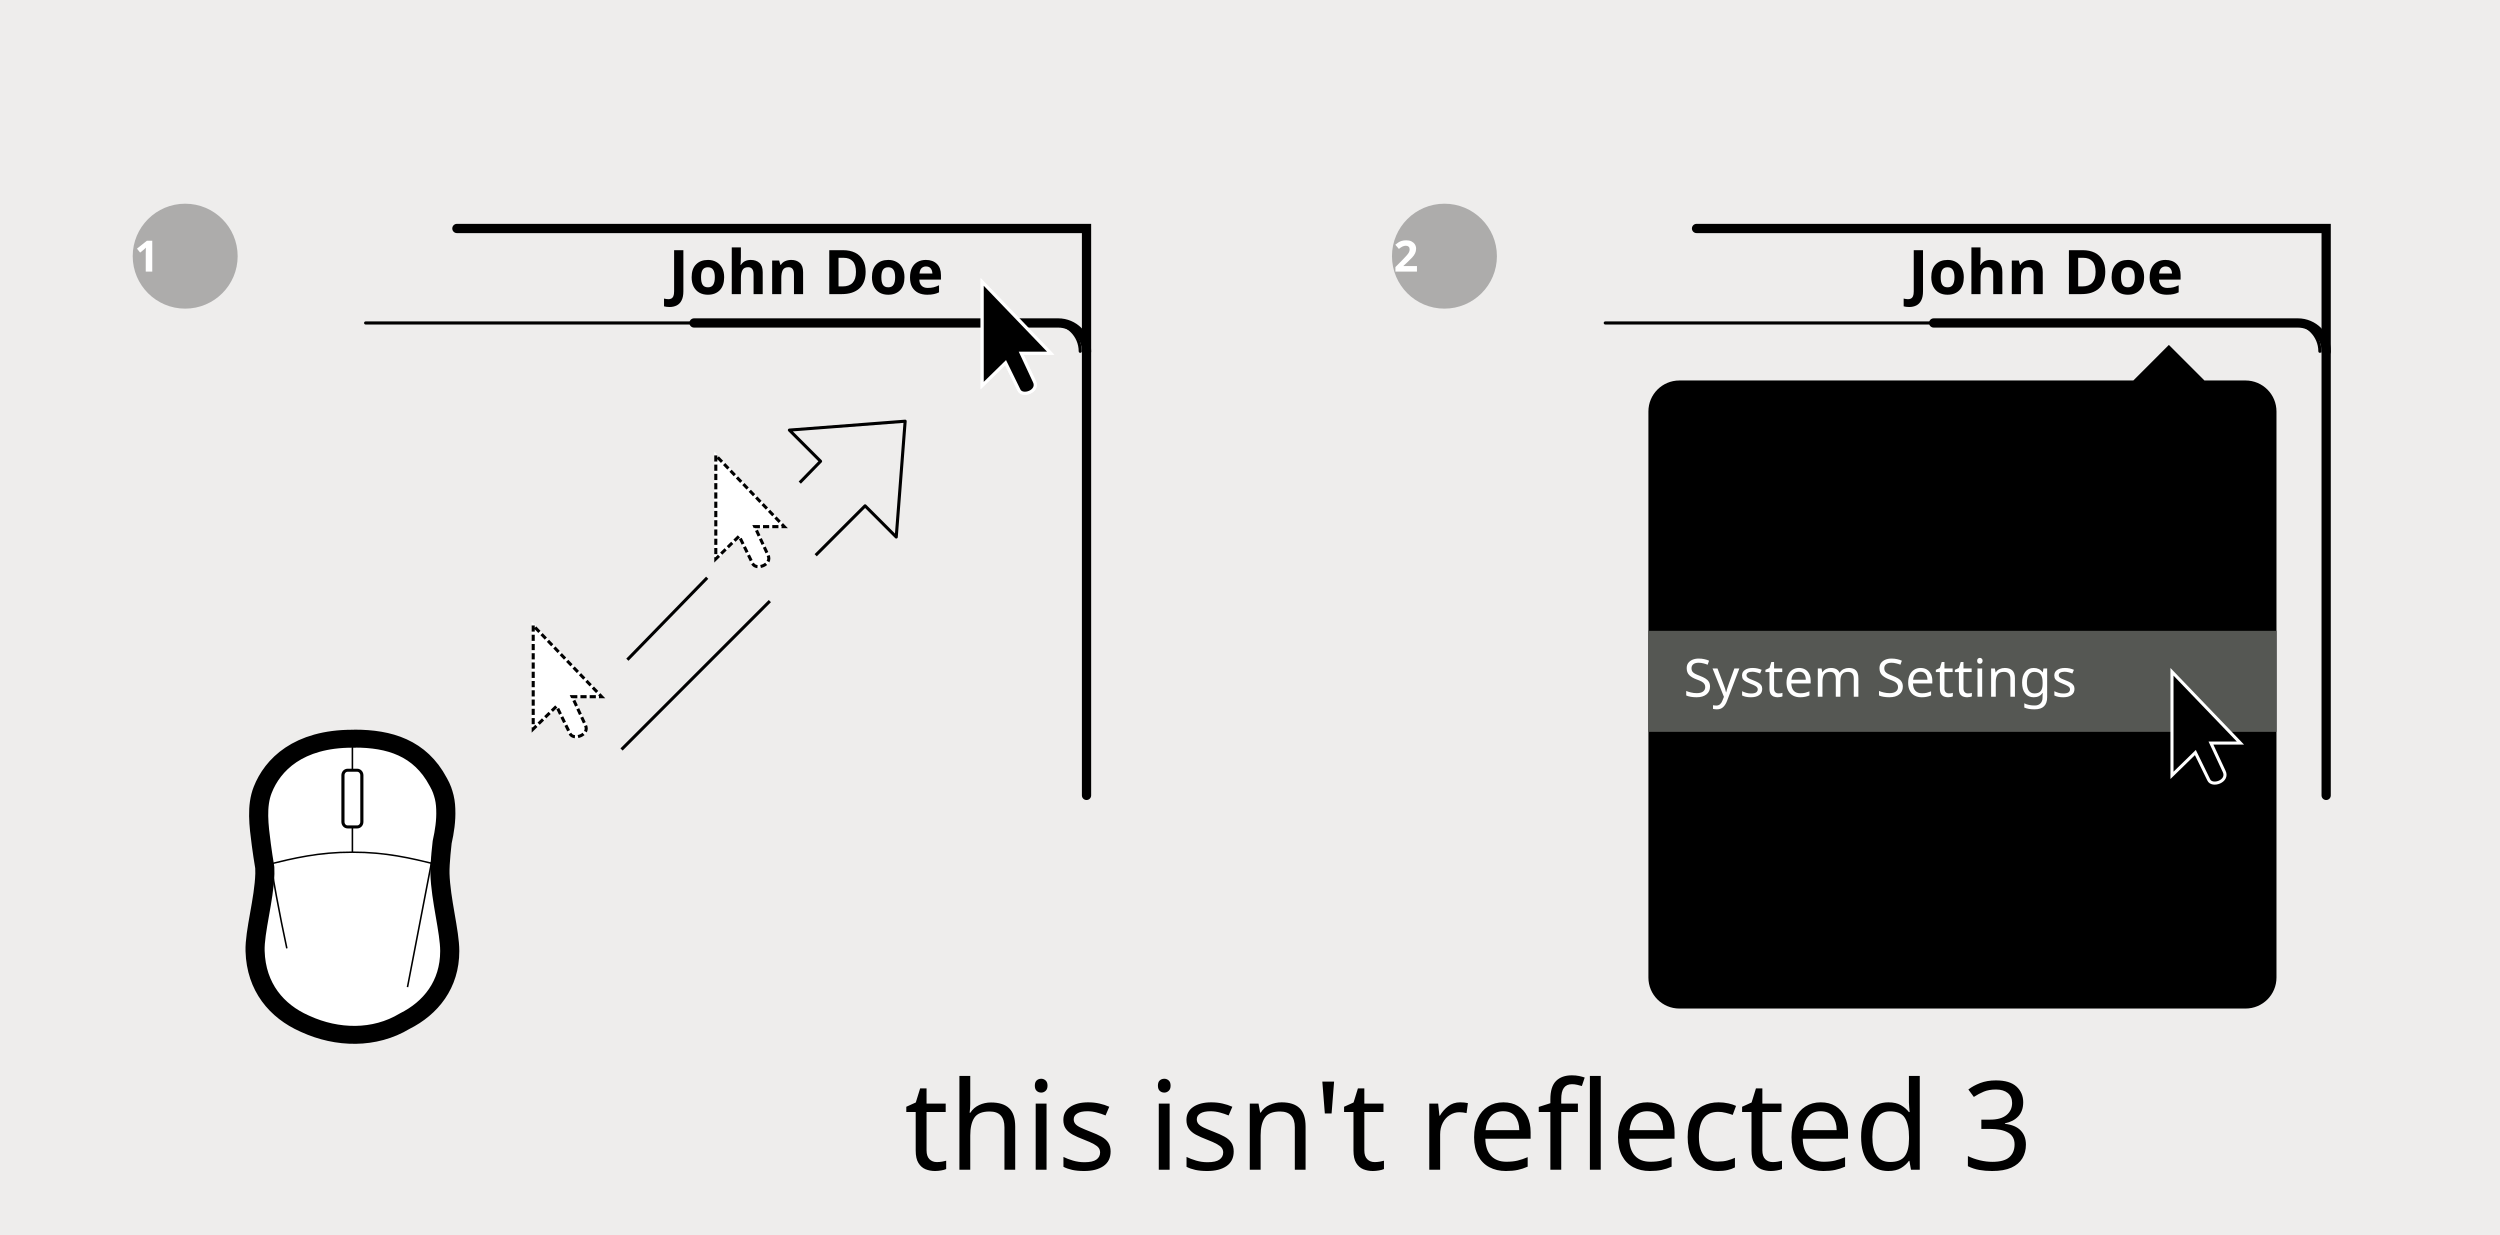
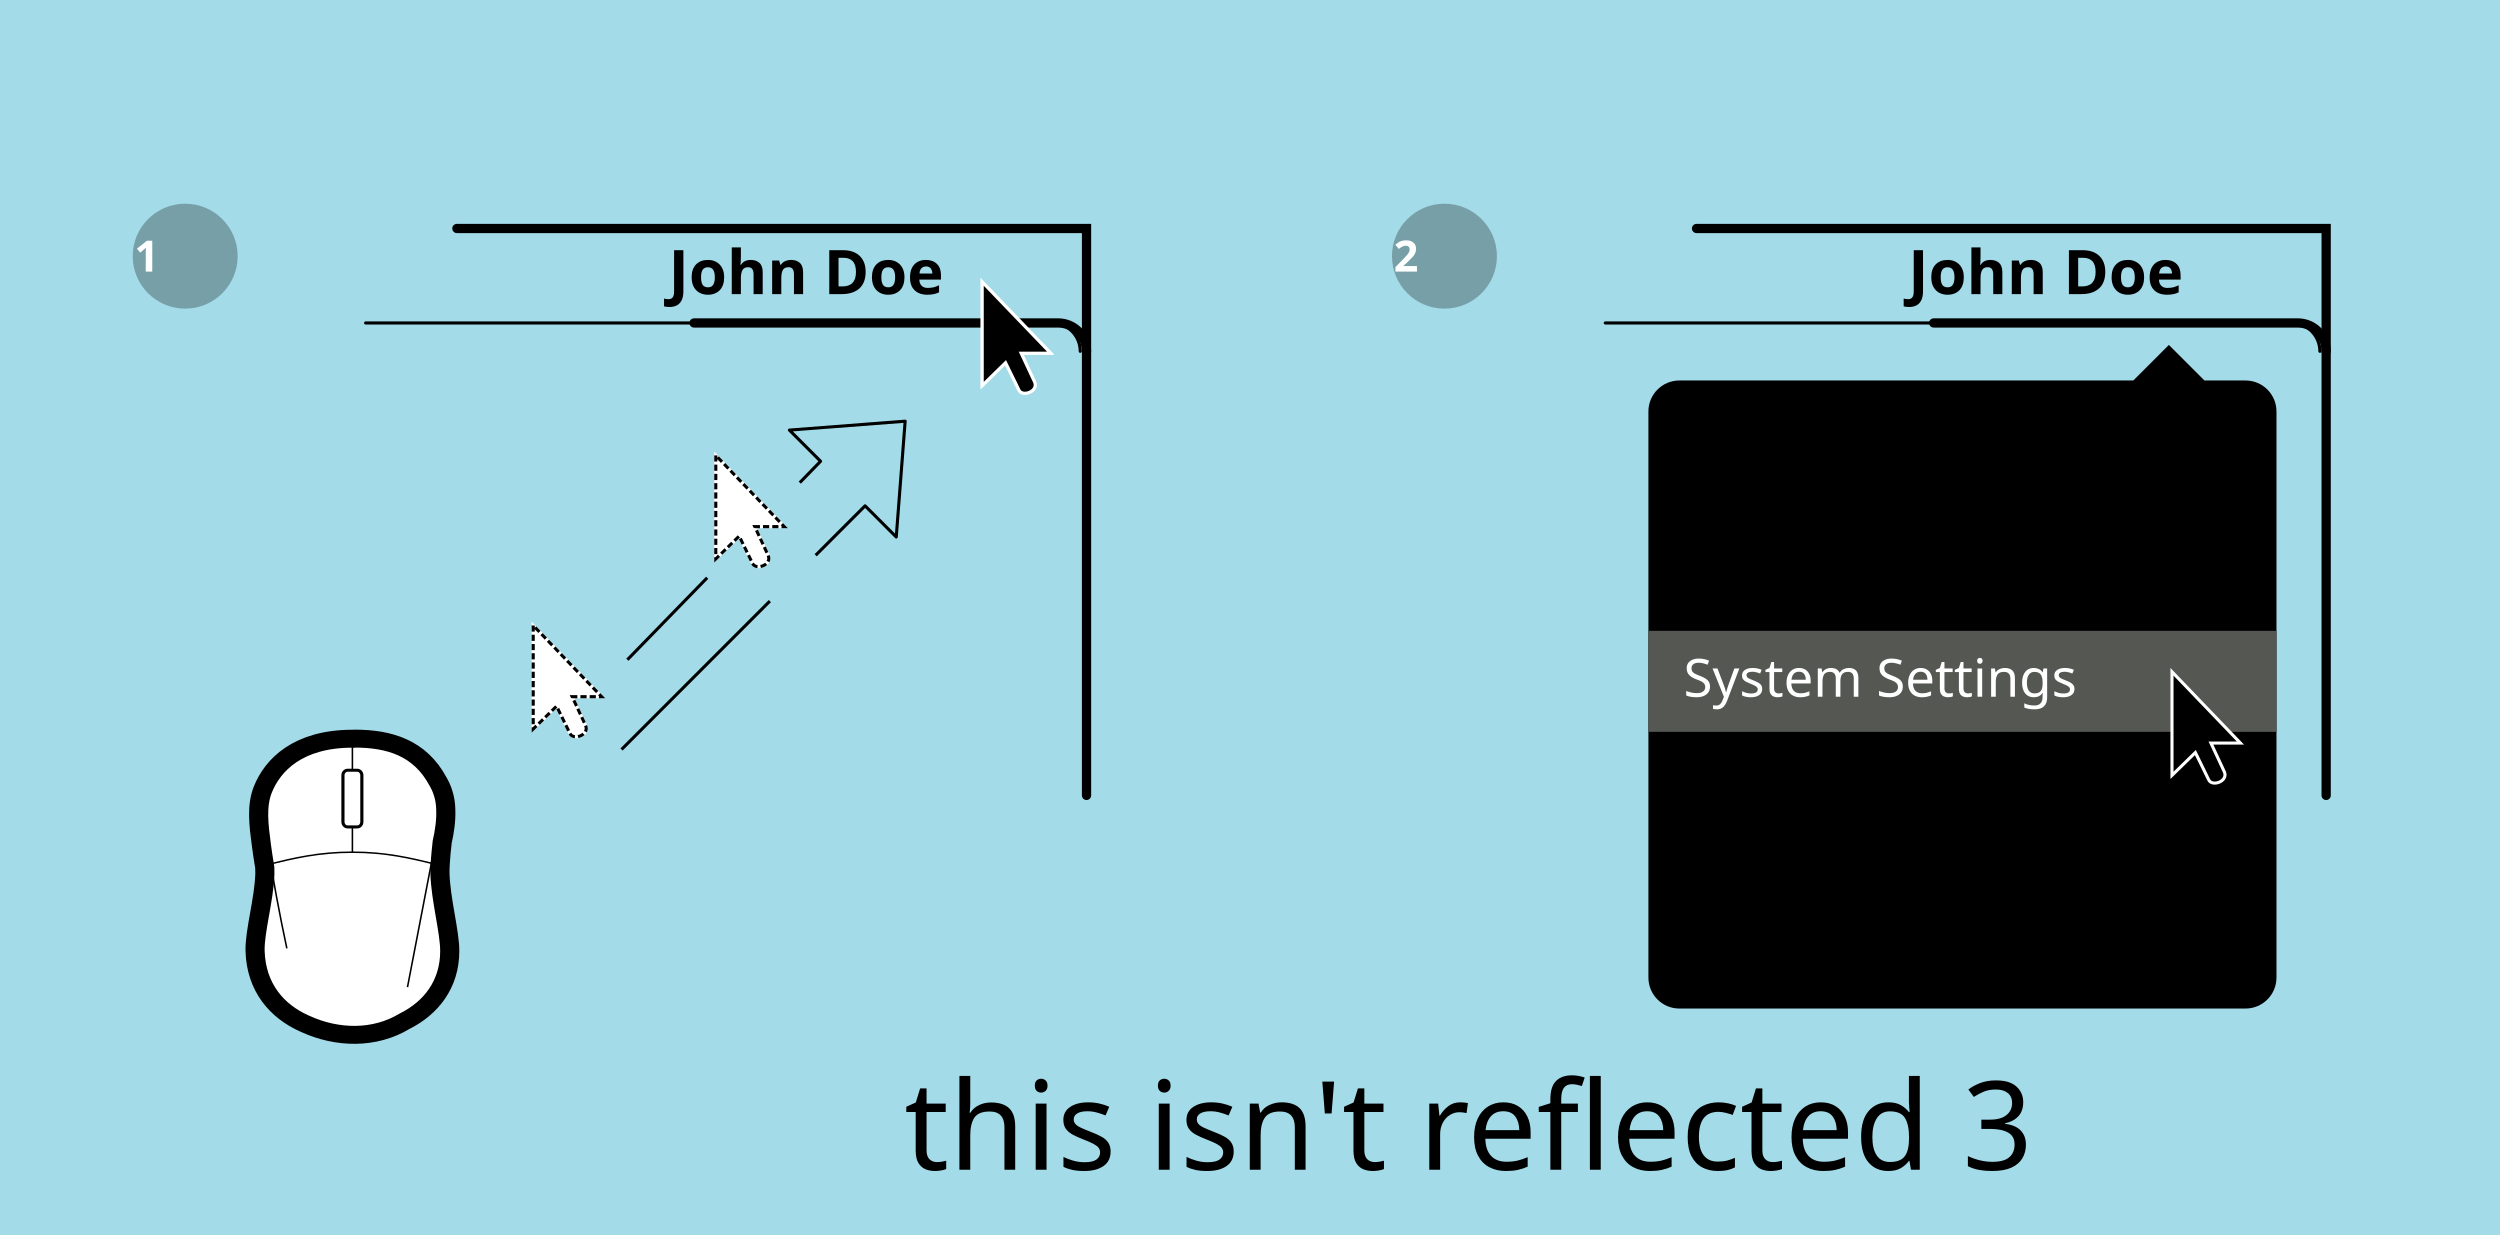
<svg xmlns="http://www.w3.org/2000/svg" version="1.1" width="810" height="400" id="svg10075">
  <defs id="defs10077">
    <linearGradient id="RHEL7">
      <stop id="stop13323" style="stop-color:#a3dbe8;stop-opacity:1" offset="0" />
      <stop id="stop13325" style="stop-color:#a3dbe8;stop-opacity:1" offset="1" />
    </linearGradient>
    <linearGradient id="GNOME">
      <stop id="stop11074" style="stop-color:#eeedec;stop-opacity:1" offset="0" />
      <stop id="stop11076" style="stop-color:#eeedec;stop-opacity:1" offset="1" />
    </linearGradient>
  </defs>
  <g transform="translate(0,-652.3622)" id="layer1">
-     <rect width="838" height="639" x="-21" y="428.362" id="background" style="fill:url(#GNOME)" />
+     <rect width="838" height="639" x="-21" y="428.362" id="background" style="fill:url(#RHEL7)" />
  </g>
  <g transform="translate(0,-200)" id="layer2">
    <g transform="matrix(1.659682,0,0,1.59887,-650.1058,393.1912)" id="g5895">
      <g transform="matrix(0.2995878,0,0,0.291709,321.7885,-7.042621)" id="g5467">
        <path d="m 464.469,123.031 0,0.125 c -0.444,-0.02 -0.894,-0.019 -1.312,-0.031 -0.02,-5e-4 -0.042,-6e-5 -0.062,0 l 0,-0.031 c -35.473,0 -52.121,18.179 -58.531,35.531 -4.166,11.276 -2.565,24.581 -0.906,38.062 0.617,5.015 1.389,10.378 2.25,15.906 0.052,1.534 0.095,3.022 0.062,4.25 -0.482,18.032 -6.738,40.146 -6.375,53.75 0.673,25.189 14.158,41.816 32.094,50.312 0.282,0.134 0.559,0.277 0.844,0.406 20.532,9.975 44.841,10.698 64.531,-2 17.006,-9.046 29.375,-25.397 29.375,-48.719 0,-13.609 -5.893,-35.718 -6.375,-53.75 -0.196,-7.319 1.438,-21.906 1.438,-21.906 1.536,-7.243 2.642,-15.026 2.344,-22.594 -0.004,-0.103 0.005,-0.209 0,-0.312 -0.112,-3.856 -0.641,-7.563 -1.688,-11.031 -0.118,-0.391 -0.243,-0.772 -0.375,-1.156 -0.101,-0.325 -0.172,-0.646 -0.281,-0.969 -0.607,-1.792 -1.424,-3.609 -2.375,-5.406 -0.068,-0.138 -0.151,-0.269 -0.219,-0.406 -11.841,-23.793 -32.008,-30.031 -54.438,-30.031 z" id="use3906-7-3" style="color:#000000;fill:#ffffff;stroke:#000000;stroke-width:12.459;stroke-linejoin:round;stroke-miterlimit:4;stroke-dasharray:none;marker:none;visibility:visible;display:inline;overflow:visible;enable-background:accumulate" />
      </g>
      <path d="m 471.255,79.201 5.307,-28.587 c 0.648,-3.578 1.27,-7.661 0.026,-10.804 -3.145,-7.945 -9.059,-9.964 -15.689,-9.964 l -0.38,0.015 c -9.796,0 -14.393,5.126 -16.164,10.02 l -3e-5,1e-6 c -1.15,3.18 -0.708,6.932 -0.25,10.733 0.744,6.175 2.227,14.066 3.598,20.733" id="path3896-9" style="color:#000000;fill:none;stroke:#000000;stroke-width:0.307;stroke-miterlimit:4;stroke-dasharray:none;marker:none;visibility:visible;display:inline;overflow:visible;enable-background:accumulate" />
      <path d="m 460.5,28.862 0,23" id="path5509" style="fill:none;stroke:#000000;stroke-width:0.307;stroke-linecap:butt;stroke-linejoin:miter;stroke-miterlimit:4;stroke-opacity:1;stroke-dasharray:none" />
      <rect width="3.692" height="11.488" rx="0.905" ry="1.023" x="458.654" y="35.253" id="rect5511" style="color:#000000;fill:#ffffff;stroke:#000000;stroke-width:0.614;stroke-linecap:square;stroke-linejoin:round;stroke-miterlimit:4;stroke-opacity:1;stroke-dasharray:none;stroke-dashoffset:0;marker:none;visibility:visible;display:inline;overflow:visible;enable-background:accumulate" />
      <path d="m 444,54.362 c 5.145,-1.307 9.934,-2.504 16.493,-2.5 6.558,-0.004 11.348,1.193 16.493,2.5" id="path5509-2-7" style="fill:none;stroke:#000000;stroke-width:0.307;stroke-linecap:butt;stroke-linejoin:miter;stroke-miterlimit:4;stroke-opacity:1;stroke-dasharray:none" />
    </g>
    <g transform="matrix(-1.423053,0,0,1.423053,561.1341,-70.52602)" id="g3938">
      <path d="m 146.938,371.198 0,-129.075 143.352,0" id="rect3201" style="color:#000000;fill:#000000;fill-opacity:0;fill-rule:nonzero;stroke:#000000;stroke-width:2.108;stroke-linecap:round;stroke-linejoin:miter;stroke-miterlimit:4;stroke-opacity:1;stroke-dashoffset:0;marker:none;visibility:visible;display:inline;overflow:visible;enable-background:accumulate" />
      <path d="m 148.371,270.089 c 0,-3.564 2.888,-6.454 6.451,-6.454 l 156.254,0" id="path3995" style="fill:none;stroke:#000000;stroke-width:0.703px;stroke-linecap:round;stroke-linejoin:miter;stroke-opacity:1" />
      <text x="-154.043" y="257.009" transform="scale(-0.9997746,1.000225)" id="username" xml:space="preserve" style="font-size:14px;font-style:normal;font-variant:normal;font-weight:bold;font-stretch:normal;text-align:end;line-height:125%;letter-spacing:0px;word-spacing:0px;writing-mode:lr-tb;text-anchor:end;fill:#000000;fill-opacity:1;stroke:none;font-family:Cantarell;-inkscape-font-specification:Cantarell Bold">
        <tspan x="-154.043" y="257.009" id="tspan3993" style="font-size:14px;font-style:normal;font-variant:normal;font-weight:bold;font-stretch:normal;text-align:end;line-height:125%;writing-mode:lr-tb;text-anchor:end;font-family:Cantarell;-inkscape-font-specification:Cantarell Bold">John Doe</tspan>
      </text>
      <path d="m 146.938,270.089 c 0,-3.564 2.888,-6.454 6.451,-6.454 l 82.907,0" id="path3995-8" style="fill:none;stroke:#000000;stroke-width:2.108;stroke-linecap:round;stroke-linejoin:miter;stroke-miterlimit:4;stroke-opacity:1;stroke-dasharray:none" />
      <g transform="matrix(-1.433523,0,0,1.43417,208.8288,250.9712)" id="default-pointer-c-1" style="display:inline">
        <path d="m 26.605,2.318 0,16.44 3.712,-3.624 2.121,4.331 c 0.52,1.171 3.221,0.23 2.453,-1.337 l -2.099,-4.497 4.685,0 L 26.605,2.318 z" id="path5565-2" style="color:#000000;fill:url(#linearGradient4726-2-9);fill-opacity:1;fill-rule:nonzero;stroke:#ffffff;stroke-width:0.49;stroke-linecap:butt;stroke-linejoin:miter;stroke-miterlimit:10;stroke-opacity:1;stroke-dasharray:none;stroke-dashoffset:0;marker:none;visibility:visible;display:block;overflow:visible;enable-background:accumulate" />
        <path d="m 26.605,2.318 0,16.44 3.712,-3.624 2.121,4.331 c 0.52,1.171 3.221,0.23 2.453,-1.337 l -2.099,-4.497 4.685,0 L 26.605,2.318 z" id="path6242-4" style="color:#000000;fill:#000000;fill-opacity:1;fill-rule:nonzero;stroke:#ffffff;stroke-width:0.49;stroke-linecap:butt;stroke-linejoin:miter;stroke-miterlimit:10;stroke-opacity:1;stroke-dasharray:none;stroke-dashoffset:0;marker:none;visibility:visible;display:block;overflow:visible;enable-background:accumulate" />
      </g>
      <path d="m 251.229,340.055 -17.679,-18.161 m -21.571,-22.158 -4.487,-4.609 7.096,-7.099 -26.355,-2.028 2.027,26.367 7.096,-7.099 10.998,11.003 m 10.931,10.936 33.271,33.286" id="rect12572-5" style="color:#000000;fill:none;stroke:#000000;stroke-width:0.703;stroke-linecap:square;stroke-linejoin:round;stroke-miterlimit:4;stroke-opacity:1;stroke-dashoffset:0.95;marker:none;visibility:visible;display:inline;overflow:visible;enable-background:accumulate" />
      <g transform="matrix(-1.433523,0,0,1.43417,269.4834,290.4571)" id="default-pointer-c-1-2" style="display:inline">
        <path d="m 26.605,2.318 0,16.44 3.712,-3.624 2.121,4.331 c 0.52,1.171 3.221,0.23 2.453,-1.337 l -2.099,-4.497 4.685,0 L 26.605,2.318 z" id="path5565-2-4" style="color:#000000;fill:url(#linearGradient4726-2-4-0);fill-opacity:1;fill-rule:nonzero;stroke:#ffffff;stroke-width:0.49;stroke-linecap:butt;stroke-linejoin:miter;stroke-miterlimit:10;stroke-opacity:1;stroke-dasharray:none;stroke-dashoffset:0;marker:none;visibility:visible;display:block;overflow:visible;enable-background:accumulate" />
        <path d="m 26.605,2.318 0,16.44 3.712,-3.624 2.121,4.331 c 0.52,1.171 3.221,0.23 2.453,-1.337 l -2.099,-4.497 4.685,0 L 26.605,2.318 z" id="path6242-4-9" style="color:#000000;fill:#ffffff;fill-opacity:1;fill-rule:nonzero;stroke:#000000;stroke-width:0.49;stroke-linecap:butt;stroke-linejoin:miter;stroke-miterlimit:10;stroke-opacity:1;stroke-dasharray:0.98, 0.49;stroke-dashoffset:0;marker:none;visibility:visible;display:block;overflow:visible;enable-background:accumulate" />
      </g>
      <g transform="matrix(-1.433523,0,0,1.43417,311.0555,329.1797)" id="default-pointer-c-1-2-5" style="display:inline">
        <path d="m 26.605,2.318 0,16.44 3.712,-3.624 2.121,4.331 c 0.52,1.171 3.221,0.23 2.453,-1.337 l -2.099,-4.497 4.685,0 L 26.605,2.318 z" id="path5565-2-4-9" style="color:#000000;fill:url(#linearGradient4726-2-4-7-0);fill-opacity:1;fill-rule:nonzero;stroke:#ffffff;stroke-width:0.49;stroke-linecap:butt;stroke-linejoin:miter;stroke-miterlimit:10;stroke-opacity:1;stroke-dasharray:none;stroke-dashoffset:0;marker:none;visibility:visible;display:block;overflow:visible;enable-background:accumulate" />
        <path d="m 26.605,2.318 0,16.44 3.712,-3.624 2.121,4.331 c 0.52,1.171 3.221,0.23 2.453,-1.337 l -2.099,-4.497 4.685,0 L 26.605,2.318 z" id="path6242-4-9-7" style="color:#000000;fill:#ffffff;fill-opacity:1;fill-rule:nonzero;stroke:#000000;stroke-width:0.49;stroke-linecap:butt;stroke-linejoin:miter;stroke-miterlimit:10;stroke-opacity:1;stroke-dasharray:0.98, 0.49;stroke-dashoffset:0;marker:none;visibility:visible;display:block;overflow:visible;enable-background:accumulate" />
      </g>
    </g>
    <g transform="translate(-62,-448.3622)" id="g11020">
      <path d="m 137,278 a 17,17 0 1 1 -34,0 17,17 0 1 1 34,0 z" transform="translate(2,453.3622)" id="path11014" style="color:#000000;fill:#000000;fill-opacity:0.275;stroke:none;stroke-width:1.07;marker:none;visibility:visible;display:inline;overflow:visible;enable-background:accumulate" />
      <text x="122.293" y="736.362" id="text11016" xml:space="preserve" style="font-size:14px;font-style:normal;font-variant:normal;font-weight:bold;font-stretch:normal;text-align:center;line-height:125%;letter-spacing:0px;word-spacing:0px;writing-mode:lr-tb;text-anchor:middle;fill:#ffffff;fill-opacity:1;stroke:none;font-family:Cantarell;-inkscape-font-specification:Cantarell Bold">
        <tspan x="122.293" y="736.362" id="tspan11018">1</tspan>
      </text>
    </g>
    <g transform="translate(346,-448.3622)" id="g6104">
      <path d="m 137,278 a 17,17 0 1 1 -34,0 17,17 0 1 1 34,0 z" transform="translate(2,453.3622)" id="path6106" style="color:#000000;fill:#000000;fill-opacity:0.275;stroke:none;stroke-width:1.07;marker:none;visibility:visible;display:inline;overflow:visible;enable-background:accumulate" />
      <text x="122.293" y="736.362" id="text6108" xml:space="preserve" style="font-size:14px;font-style:normal;font-variant:normal;font-weight:bold;font-stretch:normal;text-align:center;line-height:125%;letter-spacing:0px;word-spacing:0px;writing-mode:lr-tb;text-anchor:middle;fill:#ffffff;fill-opacity:1;stroke:none;font-family:Cantarell;-inkscape-font-specification:Cantarell Bold">
        <tspan x="122.293" y="736.362" id="tspan6110">2</tspan>
      </text>
    </g>
    <g transform="matrix(-1.423053,0,0,1.423053,962.7778,-70.52602)" id="g6112">
      <path d="m 146.938,371.198 0,-129.075 143.352,0" id="path6114" style="color:#000000;fill:#000000;fill-opacity:0;fill-rule:nonzero;stroke:#000000;stroke-width:2.108;stroke-linecap:round;stroke-linejoin:miter;stroke-miterlimit:4;stroke-opacity:1;stroke-dashoffset:0;marker:none;visibility:visible;display:inline;overflow:visible;enable-background:accumulate" />
      <path d="m 148.371,270.089 c 0,-3.564 2.888,-6.454 6.451,-6.454 l 156.254,0" id="path6116" style="fill:none;stroke:#000000;stroke-width:0.703px;stroke-linecap:round;stroke-linejoin:miter;stroke-opacity:1" />
      <text x="-154.043" y="257.009" transform="scale(-0.9997746,1.000225)" id="text6118" xml:space="preserve" style="font-size:14px;font-style:normal;font-variant:normal;font-weight:bold;font-stretch:normal;text-align:end;line-height:125%;letter-spacing:0px;word-spacing:0px;writing-mode:lr-tb;text-anchor:end;fill:#000000;fill-opacity:1;stroke:none;font-family:Cantarell;-inkscape-font-specification:Cantarell Bold">
        <tspan x="-154.043" y="257.009" id="tspan6120" style="font-size:14px;font-style:normal;font-variant:normal;font-weight:bold;font-stretch:normal;text-align:end;line-height:125%;writing-mode:lr-tb;text-anchor:end;font-family:Cantarell;-inkscape-font-specification:Cantarell Bold">John Doe</tspan>
      </text>
      <path d="m 146.938,270.089 c 0,-3.564 2.888,-6.454 6.451,-6.454 l 82.907,0" id="path6122" style="fill:none;stroke:#000000;stroke-width:2.108;stroke-linecap:round;stroke-linejoin:miter;stroke-miterlimit:4;stroke-opacity:1;stroke-dasharray:none" />
      <g transform="matrix(-1.433523,0,0,1.43417,-39.17119,345.9712)" id="g6124" style="display:inline" />
      <path d="m 182.75,268.636 8.094,8.094 103.344,0 c 3.907,0 7.062,3.156 7.062,7.062 l 0,128.875 c 0,3.907 -3.156,7.062 -7.062,7.062 l -128.875,0 c -3.907,0 -7.062,-3.156 -7.062,-7.062 l 0,-128.875 c 0,-3.907 3.156,-7.062 7.062,-7.062 l 9.344,0 8.094,-8.094 z" id="rect6144" style="color:#000000;fill:#000000;fill-opacity:1;stroke:none;stroke-width:1.07;marker:none;visibility:visible;display:inline;overflow:visible;enable-background:accumulate" />
      <rect width="143" height="23" x="-301.25" y="333.73" transform="scale(-1,1)" id="rect6919" style="color:#000000;fill:#555753;fill-opacity:1;fill-rule:nonzero;stroke:none;stroke-width:1.07;marker:none;visibility:visible;display:inline;overflow:visible;enable-background:accumulate" />
      <path d="m 182.042,343.058 0,23.578 -5.322,-5.197 -3.041,6.211 c -0.745,1.68 -4.617,0.329 -3.516,-1.917 l 3.009,-6.449 -6.715,0 15.585,-16.226 z" id="path6128" style="color:#000000;fill:#000000;fill-opacity:1;fill-rule:nonzero;stroke:#ffffff;stroke-width:0.703;stroke-linecap:butt;stroke-linejoin:miter;stroke-miterlimit:10;stroke-opacity:1;stroke-dasharray:none;stroke-dashoffset:0;marker:none;visibility:visible;display:block;overflow:visible;enable-background:accumulate" />
      <text x="-293.25" y="348.73" transform="scale(-1,1)" id="text6939" xml:space="preserve" style="font-size:12px;font-style:normal;font-variant:normal;font-weight:normal;font-stretch:normal;text-align:start;line-height:125%;letter-spacing:0px;word-spacing:0px;writing-mode:lr-tb;text-anchor:start;fill:#ffffff;fill-opacity:1;stroke:none;font-family:Cantarell;-inkscape-font-specification:Cantarell">
        <tspan x="-293.25" y="348.73" id="tspan6941">System Settings</tspan>
      </text>
    </g>
    <text x="293" y="579" id="text8409" xml:space="preserve" style="font-size:40px;font-style:normal;font-weight:normal;line-height:125%;letter-spacing:0px;word-spacing:0px;fill:#000000;fill-opacity:1;stroke:none;font-family:Sans">
      <tspan x="293" y="579" id="tspan8411">this isn't reflected 3</tspan>
    </text>
  </g>
</svg>
